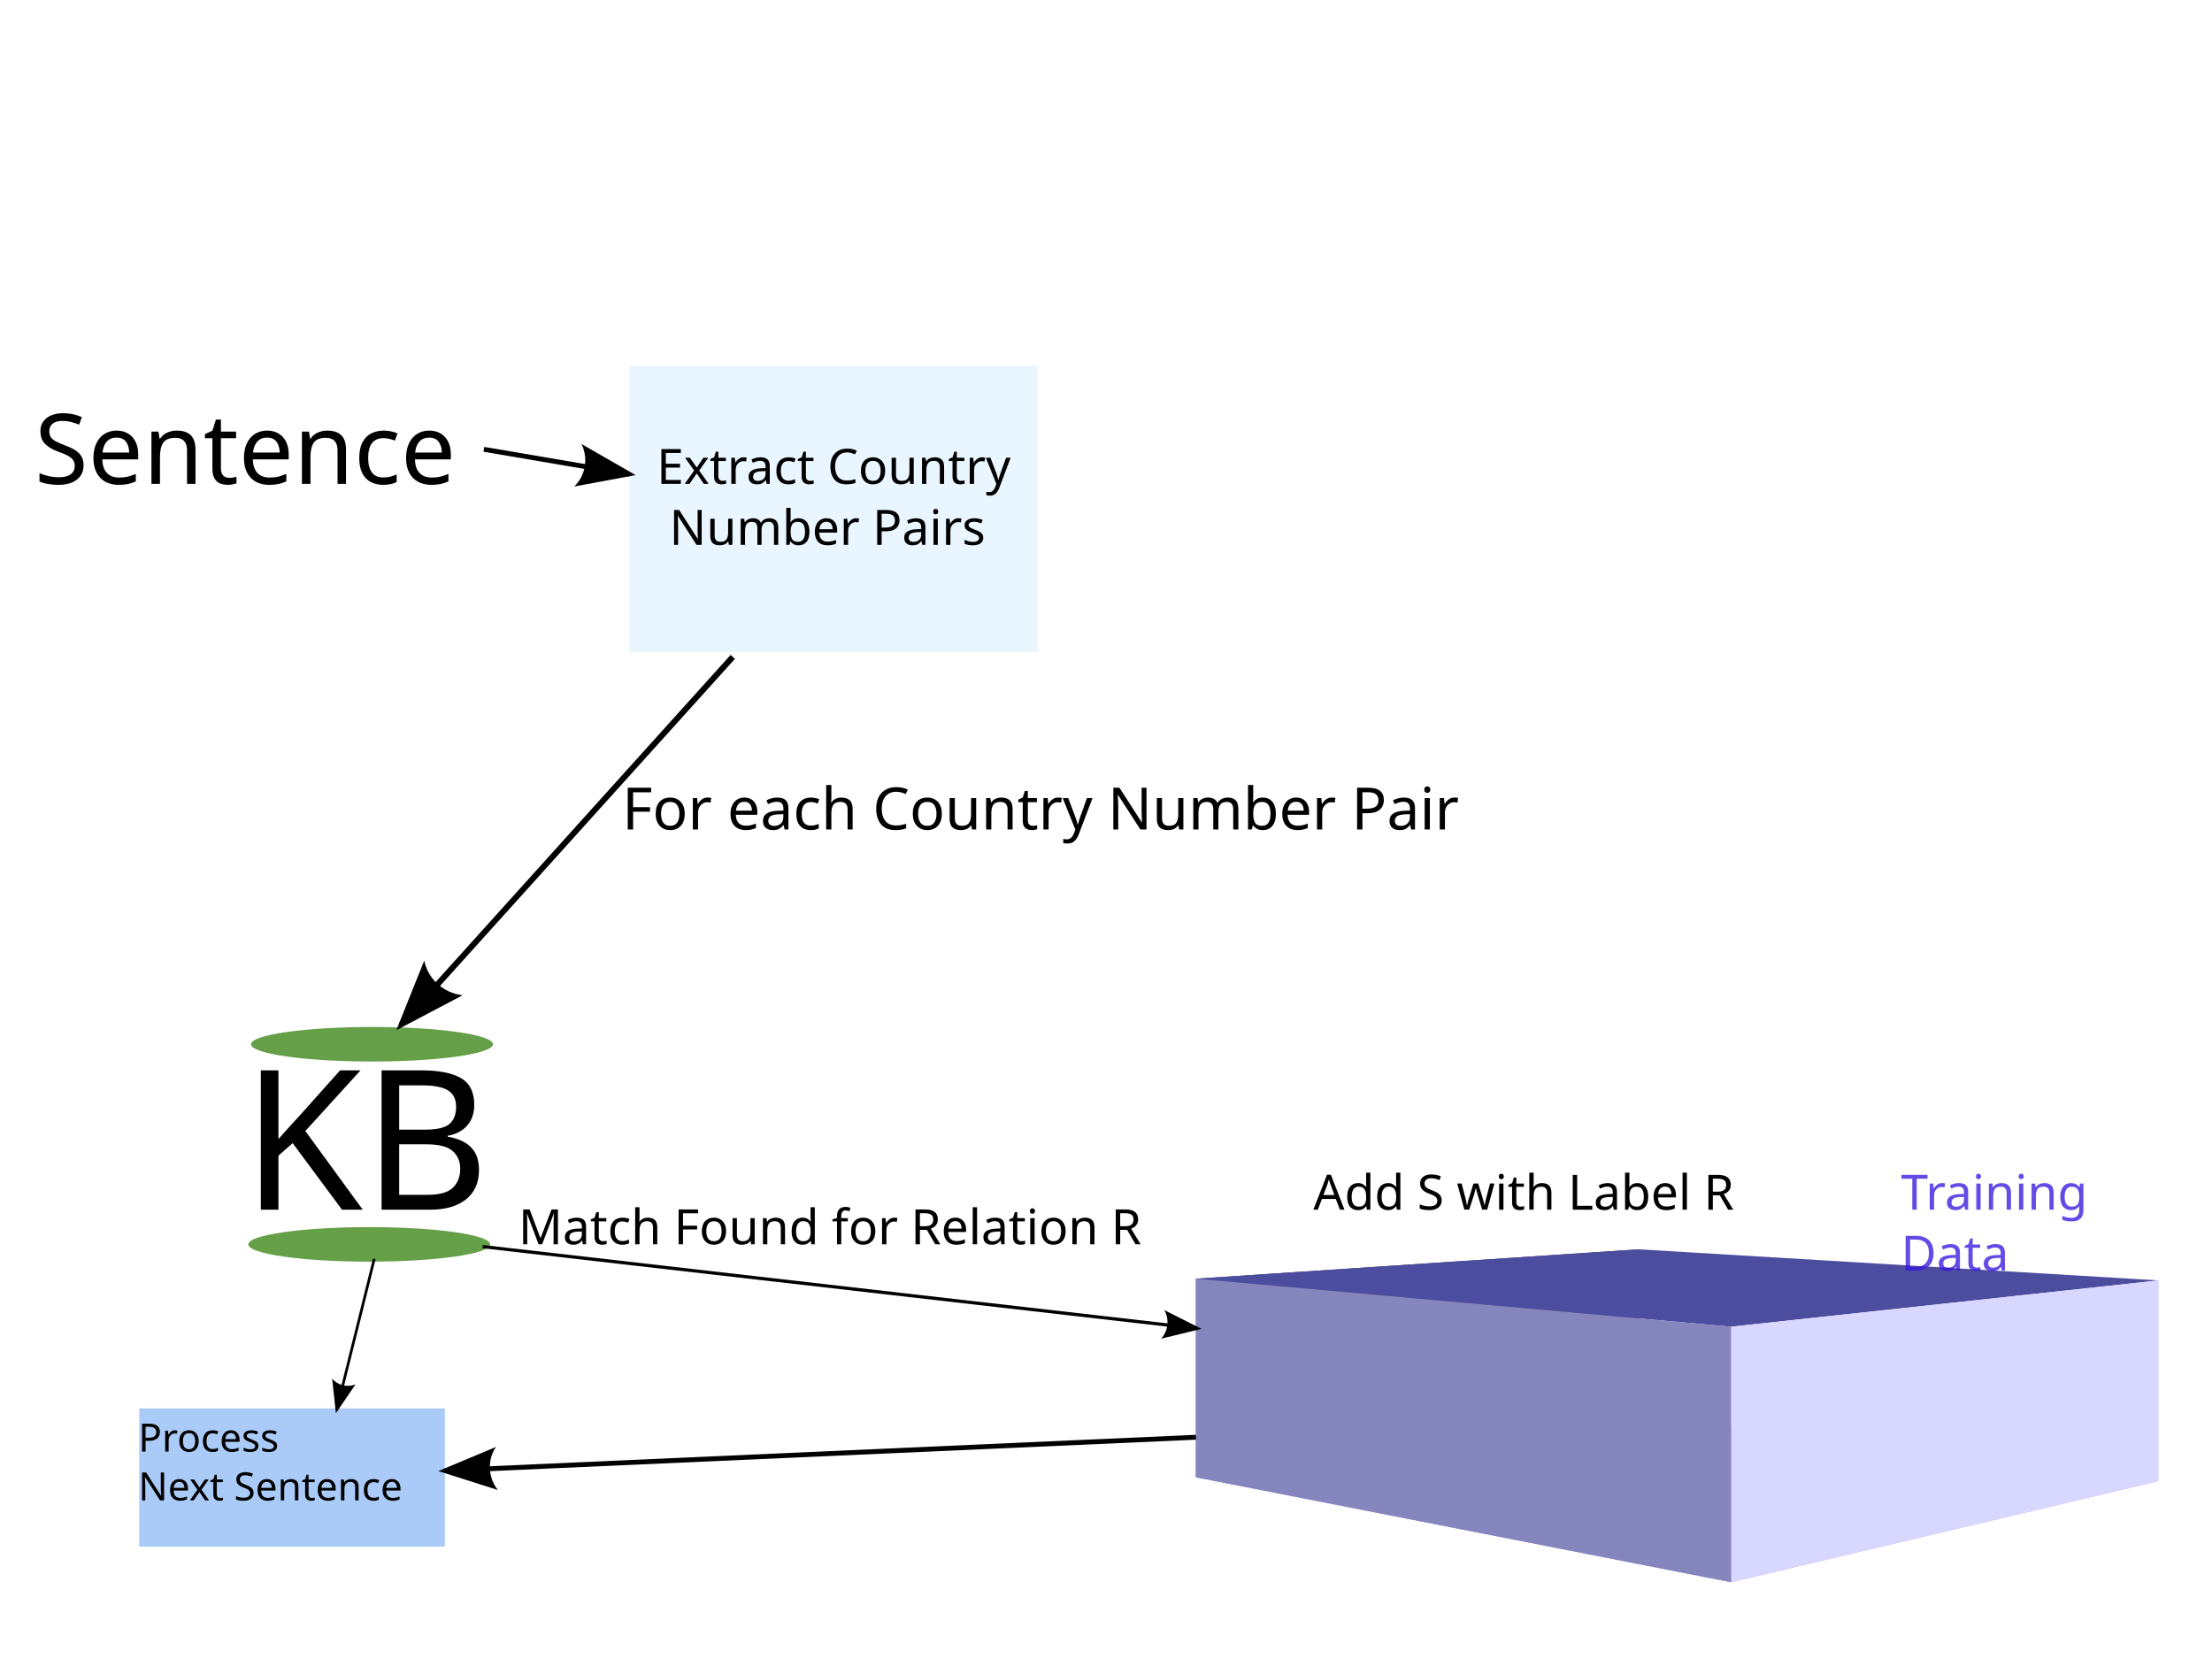
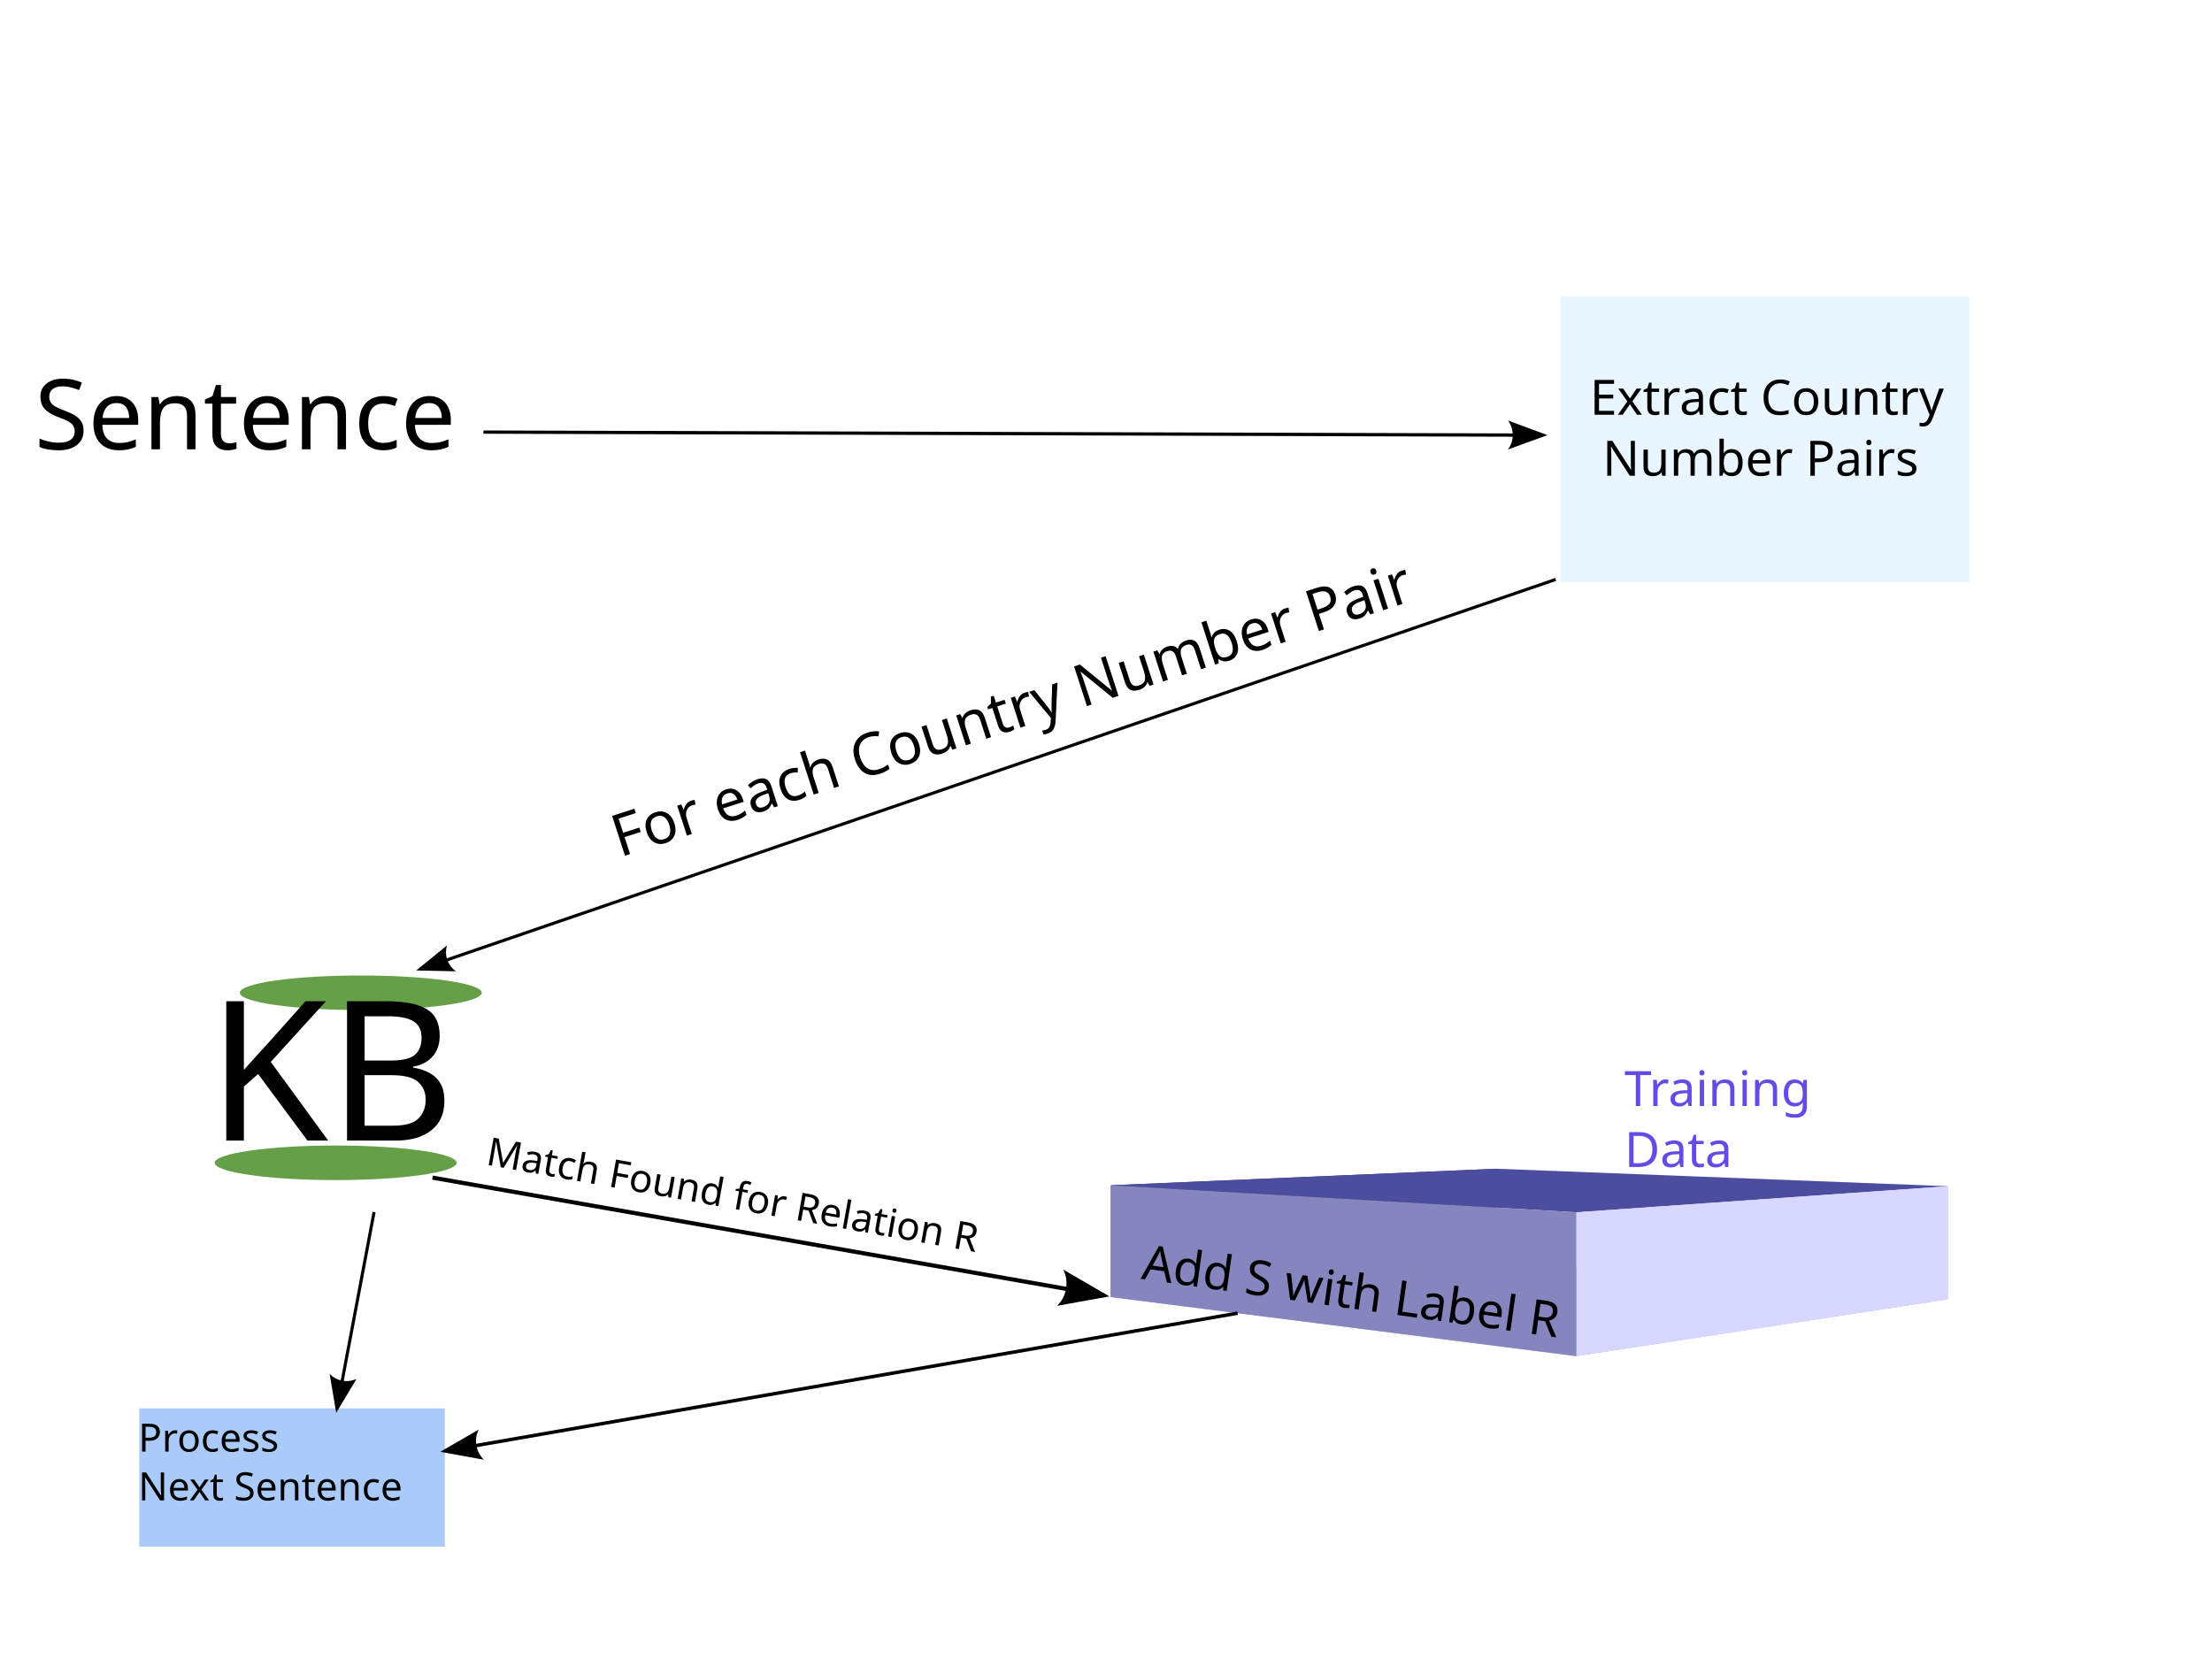
- <svg xmlns="http://www.w3.org/2000/svg" version="1.2" width="453.543" height="340.157" id="svg2">
+ <svg xmlns="http://www.w3.org/2000/svg" xmlns:ns1="http://www.openswatchbook.org/uri/2009/osb" width="453.543" height="340.157" id="svg2" version="1.0">
  <defs id="defs4">
-     <marker refX="0" refY="0" orient="auto" id="Arrow2Lend" style="overflow:visible">
-       <path d="M 8.719,4.034 -2.207,0.016 8.719,-4.002 c -1.745,2.372 -1.735,5.617 -6e-7,8.035 z" transform="matrix(-1.1,0,0,-1.1,-1.1,0)" id="path5657" style="fill-rule:evenodd;stroke-width:0.625;stroke-linejoin:round" />
+     <marker orient="auto" refY="0.0" refX="0.0" id="Arrow2Lend" style="overflow:visible;">
+       <path id="path5657" style="fill-rule:evenodd;stroke-width:0.625;stroke-linejoin:round;" d="M 8.719,4.034 L -2.207,0.016 L 8.719,-4.002 C 6.973,-1.63 6.983,1.616 8.719,4.034 z " transform="scale(1.1) rotate(180) translate(1,0)" />
    </marker>
-     <marker refX="0" refY="0" orient="auto" id="Arrow2Lstart" style="overflow:visible">
-       <path d="M 8.719,4.034 -2.207,0.016 8.719,-4.002 c -1.745,2.372 -1.735,5.617 -6e-7,8.035 z" transform="matrix(1.1,0,0,1.1,1.1,0)" id="path5654" style="fill-rule:evenodd;stroke-width:0.625;stroke-linejoin:round" />
+     <marker orient="auto" refY="0.0" refX="0.0" id="Arrow2Lstart" style="overflow:visible">
+       <path id="path5654" style="fill-rule:evenodd;stroke-width:0.625;stroke-linejoin:round" d="M 8.719,4.034 L -2.207,0.016 L 8.719,-4.002 C 6.973,-1.63 6.983,1.616 8.719,4.034 z " transform="scale(1.1) translate(1,0)" />
    </marker>
-     <linearGradient id="linearGradient3892">
-       <stop id="stop3894" style="stop-color:#e9f6ff;stop-opacity:1" offset="0" />
+     <linearGradient id="linearGradient3892" ns1:paint="solid">
+       <stop style="stop-color:#e9f6ff;stop-opacity:1;" offset="0" id="stop3894" />
    </linearGradient>
  </defs>
-   <g transform="translate(4.149475e-6,-698.0315)" id="layer1">
-     <rect width="83.795" height="58.64" x="129.02" y="773.063" id="rect3880" style="fill:#e9f6ff;fill-opacity:1" />
-     <text x="134.646" y="797.244" id="text5332" xml:space="preserve" style="font-size:40px;font-style:normal;font-weight:normal;line-height:125%;letter-spacing:0px;word-spacing:0px;fill:#000000;fill-opacity:1;stroke:none;font-family:Sans">
-       <tspan x="134.646" y="797.244" id="tspan5334" style="font-size:10px">Extract Country</tspan>
-       <tspan x="134.646" y="809.744" id="tspan5338" style="font-size:10px"> Number Pairs</tspan>
-       <tspan x="134.646" y="822.244" id="tspan5336" />
+   <g id="layer1" transform="translate(4.149475e-6,-698.0315)">
+     <rect style="fill:#e9f6ff;fill-opacity:1" id="rect3880" width="83.795" height="58.64" x="319.973" y="758.833" />
+     <text xml:space="preserve" style="font-size:40px;font-style:normal;font-weight:normal;line-height:125%;letter-spacing:0px;word-spacing:0px;fill:#000000;fill-opacity:1;stroke:none;font-family:Sans" x="325.984" y="783.071" id="text5332">
+       <tspan id="tspan5334" x="325.984" y="783.071" style="font-size:10px">Extract Country</tspan>
+       <tspan x="325.984" y="795.571" style="font-size:10px" id="tspan5338"> Number Pairs</tspan>
+       <tspan x="325.984" y="808.071" id="tspan5336" />
    </text>
-     <g transform="translate(-33.57387,59.80106)" id="g5402">
-       <path d="m 134.646,152.362 a 24.803,3.543 0 1 1 -49.606,0 24.803,3.543 0 1 1 49.606,0 z" transform="translate(-4.149475e-6,699.979)" id="path5366" style="fill:#65a049;fill-opacity:1" />
-       <flowRoot transform="translate(-4.149475e-6,698.0315)" id="flowRoot5407" xml:space="preserve" style="font-size:40px;font-style:normal;font-weight:normal;line-height:125%;letter-spacing:0px;word-spacing:0px;fill:#000000;fill-opacity:1;stroke:none;font-family:Sans">
+     <g id="g5402" transform="translate(-35.86898,49.24355)">
+       <path transform="translate(-4.149475e-6,699.979)" d="m 134.646,152.362 c 0,1.957 -11.105,3.543 -24.803,3.543 -13.698,0 -24.803,-1.586 -24.803,-3.543 0,-1.957 11.105,-3.543 24.803,-3.543 13.698,0 24.803,1.586 24.803,3.543 z" id="path5366" style="fill:#65a049;fill-opacity:1" />
+       <flowRoot xml:space="preserve" id="flowRoot5407" style="font-size:40px;font-style:normal;font-weight:normal;line-height:125%;letter-spacing:0px;word-spacing:0px;fill:#000000;fill-opacity:1;stroke:none;font-family:Sans" transform="translate(-4.149475e-6,698.0315)">
        <flowRegion id="flowRegion5409">
-           <rect width="57.775" height="51.283" x="75.951" y="155.797" id="rect5411" />
+           <rect id="rect5411" width="57.775" height="51.283" x="75.951" y="155.797" />
        </flowRegion>
        <flowPara id="flowPara5413" />
      </flowRoot>
    </g>
-     <g transform="translate(-35.43307,56.69293)" id="g5417">
-       <text x="85.039" y="889.37" id="text5372" xml:space="preserve" style="font-size:40px;font-style:normal;font-weight:normal;line-height:125%;letter-spacing:0px;word-spacing:0px;fill:#000000;fill-opacity:1;stroke:none;font-family:Sans">
-         <tspan x="85.039" y="889.37" id="tspan5376">KB</tspan>
+     <g id="g5417" transform="translate(-35.43307,49.60631)">
+       <text xml:space="preserve" style="font-size:40px;font-style:normal;font-weight:normal;line-height:125%;letter-spacing:0px;word-spacing:0px;fill:#000000;fill-opacity:1;stroke:none;font-family:Sans" x="77.953" y="882.283" id="text5372">
+         <tspan x="77.953" y="882.283" id="tspan5376">KB</tspan>
      </text>
-       <path d="m 134.646,152.362 a 24.803,3.543 0 1 1 -49.606,0 24.803,3.543 0 1 1 49.606,0 z" transform="translate(1.298307,744.1215)" id="path5380" style="fill:#65a049;fill-opacity:1" />
+       <path style="fill:#65a049;fill-opacity:1" id="path5380" d="m 134.646,152.362 a 24.803,3.543 0 1 1 -49.606,0 24.803,3.543 0 1 1 49.606,0 z" transform="translate(-5.587027,734.4821)" />
    </g>
-     <g id="g5384" style="fill:#65a049;fill-opacity:1">
-       <path d="m 245.21,1000.944 109.721,21.509 87.662,-20.74 -106.587,-13.93 z" id="path5394" style="fill:#afafde;fill-rule:evenodd;stroke:none" />
-       <path d="m 245.21,960.213 0,40.73 90.796,-13.161 0,-33.591 z" id="path5386" style="fill:#353564;fill-rule:evenodd;stroke:none" />
-       <path d="m 336.006,954.192 106.587,6.373 0,41.147 -106.587,-13.93 z" id="path5396" style="fill:#e9e9ff;fill-rule:evenodd;stroke:none" />
-       <path d="m 245.21,960.213 109.721,9.841 87.662,-9.489 -106.587,-6.373 z" id="path5388" style="fill:#4d4d9f;fill-rule:evenodd;stroke:none" />
-       <path d="m 354.931,970.054 0,52.398 87.662,-20.74 0,-41.147 z" id="path5392" style="fill:#d7d7ff;fill-rule:evenodd;stroke:none" />
-       <path d="m 245.21,960.213 109.721,9.841 0,52.398 -109.721,-21.509 z" id="path5390" style="fill:#8686bf;fill-rule:evenodd;stroke:none" />
+     <g style="fill:#65a049;fill-opacity:1" id="g5384">
+       <path id="path5394" style="fill:#afafde;fill-rule:evenodd;stroke:none" d="m 227.767,963.984 95.432,12.107 76.246,-11.675 -92.706,-7.841 z" />
+       <path id="path5386" style="fill:#353564;fill-rule:evenodd;stroke:none" d="m 227.767,941.057 0,22.927 78.972,-7.408 0,-18.908 z" />
+       <path id="path5396" style="fill:#e9e9ff;fill-rule:evenodd;stroke:none" d="m 306.739,937.667 92.706,3.587 0,23.162 -92.706,-7.841 z" />
+       <path id="path5388" style="fill:#4d4d9f;fill-rule:evenodd;stroke:none" d="m 227.767,941.057 95.432,5.539 76.246,-5.341 -92.706,-3.587 z" />
+       <path id="path5392" style="fill:#d7d7ff;fill-rule:evenodd;stroke:none" d="m 323.199,946.596 0,29.495 76.246,-11.675 0,-23.162 z" />
+       <path id="path5390" style="fill:#8686bf;fill-rule:evenodd;stroke:none" d="m 227.767,941.057 95.432,5.539 0,29.495 -95.432,-12.107 z" />
    </g>
-     <text x="7.087" y="797.244" id="text5422" xml:space="preserve" style="font-size:20px;font-style:normal;font-weight:normal;line-height:125%;letter-spacing:0px;word-spacing:0px;fill:#000000;fill-opacity:1;stroke:none;font-family:Sans">
-       <tspan x="7.087" y="797.244" id="tspan5424">Sentence</tspan>
+     <text xml:space="preserve" style="font-size:20px;font-style:normal;font-weight:normal;line-height:125%;letter-spacing:0px;word-spacing:0px;fill:#000000;fill-opacity:1;stroke:none;font-family:Sans" x="7.087" y="790.157" id="text5422">
+       <tspan id="tspan5424" x="7.087" y="790.157">Sentence</tspan>
    </text>
-     <path d="M 150.244,832.721 82.316,908.056" id="path5428" style="fill:none;stroke:#000000;stroke-width:1.2px;stroke-linecap:butt;stroke-linejoin:miter;stroke-opacity:1;marker-end:url(#Arrow2Lend);display:inline" />
-     <text x="269.29" y="946.068" transform="scale(1.000005,0.9999951)" id="text5436" xml:space="preserve" style="font-size:40px;font-style:normal;font-weight:normal;line-height:125%;letter-spacing:0px;word-spacing:0px;fill:#000000;fill-opacity:1;stroke:none;font-family:Sans">
-       <tspan x="269.29" y="946.068" id="tspan5438" style="font-size:10px">Add S with Label R</tspan>
+     <path style="fill:none;stroke:#000000;stroke-width:0.635;stroke-linecap:butt;stroke-linejoin:miter;stroke-miterlimit:4;stroke-opacity:1;stroke-dasharray:none;marker-end:url(#Arrow2Lend);display:inline" d="M 318.984,816.836 86.146,896.722" id="path5428" />
+     <text xml:space="preserve" style="font-size:40px;font-style:normal;font-weight:normal;line-height:125%;letter-spacing:0px;word-spacing:0px;fill:#000000;fill-opacity:1;stroke:none;font-family:Sans" x="365.388" y="918.282" id="text5436" transform="matrix(0.9902474,0.1393554,-0.139354,0.9902377,0,0)">
+       <tspan id="tspan5438" x="365.388" y="918.282" style="font-size:10px">Add S with Label R</tspan>
    </text>
-     <text x="106.299" y="953.15" id="text5440" xml:space="preserve" style="font-size:10px;font-style:normal;font-weight:normal;line-height:125%;letter-spacing:0px;word-spacing:0px;fill:#000000;fill-opacity:1;stroke:none;font-family:Sans">
-       <tspan x="106.299" y="953.15" id="tspan5442">Match Found for Relation R</tspan>
+     <text xml:space="preserve" style="font-size:8px;font-style:normal;font-weight:normal;line-height:125%;letter-spacing:0px;word-spacing:0px;fill:#000000;fill-opacity:1;stroke:none;font-family:Sans" x="262.547" y="904.73" id="text5440" transform="matrix(0.9844321,0.1757666,-0.1757666,0.9844317,0,0)">
+       <tspan id="tspan5442" x="262.547" y="904.73">Match Found for Relation R</tspan>
    </text>
-     <text x="127.559" y="868.11" id="text5444" xml:space="preserve" style="font-size:40px;font-style:normal;font-weight:normal;line-height:125%;letter-spacing:0px;word-spacing:0px;fill:#000000;fill-opacity:1;stroke:none;font-family:Sans">
-       <tspan x="127.559" y="868.11" id="tspan5446" style="font-size:12px">For each Country Number Pair</tspan>
+     <text xml:space="preserve" style="font-size:40px;font-style:normal;font-weight:normal;line-height:125%;letter-spacing:0px;word-spacing:0px;fill:#000000;fill-opacity:1;stroke:none;font-family:Sans" x="-148.258" y="870.485" id="text5444" transform="matrix(0.9513914,-0.3079844,0.3079844,0.9513914,0,0)">
+       <tspan id="tspan5446" x="-148.258" y="870.485" style="font-size:12px">For each Country Number Pair</tspan>
    </text>
-     <path d="m 99.213,92.126 29.807,5.082" transform="translate(-4.149475e-6,698.0315)" id="path6076" style="fill:none;stroke:#000000;stroke-width:1px;stroke-linecap:butt;stroke-linejoin:miter;stroke-opacity:1;marker-start:none;marker-end:url(#Arrow2Lend);display:inline" />
-     <path d="m 92.989,213.301 c -3.705,-1.293 -7.467,-2.453 -11.246,-3.52 -2.699,-0.719 -5.036,-1.882 -7.21,-3.613 -1.477,-1.318 -2.96,-2.631 -4.436,-3.952 -1.351,-1.261 -2.241,-2.679 -2.8,-4.429 -0.545,-1.961 -0.848,-3.978 -1.317,-5.957 -0.368,-1.644 -0.854,-3.258 -1.223,-4.901 -0.245,-1.077 -0.279,-2.18 -0.302,-3.279 -0.01,-1.341 -0.199,-2.675 -0.458,-3.988 -0.45,-1.747 -0.909,-3.499 -1.589,-5.172 -0.601,-1.254 -0.917,-2.591 -1.06,-3.966 -0.105,-1.173 -0.061,-2.35 -0.226,-3.517 -0.129,-1.175 -0.487,-2.308 -0.843,-3.429 -0.444,-1.342 -0.652,-2.739 -0.787,-4.141 -0.096,-1.096 -0.097,-2.197 -0.088,-3.296 0.017,-1.58 0.031,-3.161 0.027,-4.741 -0.067,-1.359 0.009,-2.701 0.176,-4.049 0.103,-1.36 0.326,-2.705 0.507,-4.055 0.127,-1.43 0.251,-2.854 0.476,-4.272 0.235,-1.643 0.59,-3.265 0.859,-4.903 0.221,-1.842 0.546,-3.67 0.814,-5.505 0.283,-1.632 0.57,-3.262 0.725,-4.911 0.08,-1.897 0.2,-3.79 0.338,-5.684 0.153,-1.467 0.412,-2.92 0.566,-4.387 0.07,-1.863 0.217,-3.707 0.475,-5.554 0.25,-1.622 0.411,-3.255 0.507,-4.893 0.008,-1.387 0.107,-2.765 0.252,-4.144 0.064,-0.964 0.293,-1.904 0.467,-2.851 0,0 6.098,-2.973 6.098,-2.973 l 0,0 c -0.163,0.945 -0.432,1.871 -0.519,2.828 -0.16,1.367 -0.28,2.728 -0.262,4.106 -0.084,1.672 -0.309,3.33 -0.556,4.984 -0.274,1.822 -0.424,3.638 -0.405,5.482 -0.125,1.485 -0.438,2.941 -0.648,4.414 -0.15,1.887 -0.26,3.77 -0.282,5.662 -0.126,1.676 -0.443,3.321 -0.757,4.97 -0.256,1.83 -0.587,3.649 -0.76,5.49 -0.247,1.648 -0.673,3.263 -0.883,4.918 -0.234,1.404 -0.336,2.815 -0.438,4.234 -0.184,1.349 -0.451,2.686 -0.517,4.048 -0.154,1.33 -0.315,2.65 -0.243,3.994 -0.007,1.573 0.002,3.147 0.013,4.72 0.009,1.083 0.001,2.166 0.058,3.248 0.095,1.356 0.262,2.711 0.703,4.005 0.391,1.147 0.766,2.313 0.925,3.519 0.178,1.183 0.154,2.365 0.214,3.559 0.123,1.316 0.382,2.603 0.946,3.81 0.681,1.714 1.126,3.507 1.632,5.278 0.313,1.334 0.546,2.703 0.579,4.074 0.012,1.062 0.037,2.127 0.225,3.175 0.317,1.655 0.783,3.277 1.135,4.924 0.482,1.958 0.796,3.954 1.332,5.899 0.503,1.65 1.348,2.946 2.624,4.119 1.444,1.327 2.899,2.643 4.371,3.938 2.078,1.613 4.382,2.787 6.927,3.499 3.819,1.173 7.633,2.354 11.488,3.406 0,0 -5.603,3.779 -5.603,3.779 z" transform="translate(-4.149475e-6,698.0315)" id="path6998" style="opacity:0.782;fill:none;stroke-width:1.067;stroke-miterlimit:4;stroke-dasharray:none" />
-     <rect width="62.66" height="28.346" x="28.548" y="986.803" id="rect7018" style="opacity:0.782;fill:#65a0f3;fill-opacity:0.699;stroke-width:0.291;stroke-miterlimit:4;stroke-dasharray:none" />
-     <text x="28.346" y="995.669" id="text7020" xml:space="preserve" style="font-size:8px;font-style:normal;font-weight:normal;line-height:125%;letter-spacing:0px;word-spacing:0px;fill:#000000;fill-opacity:1;stroke:none;font-family:Sans">
-       <tspan x="28.346" y="995.669" id="tspan7022">Process </tspan>
+     <path style="fill:none;stroke:#000000;stroke-width:0.672;stroke-linecap:butt;stroke-linejoin:miter;stroke-miterlimit:4;stroke-opacity:1;stroke-dasharray:none;marker-start:none;marker-end:url(#Arrow2Lend);display:inline" d="m 99.115,786.627 217.27,0.631" id="path6076" />
+     <path style="opacity:0.782;fill:none;stroke-width:1.067;stroke-miterlimit:4;stroke-dasharray:none" id="path6998" d="m 92.989,213.301 c -3.705,-1.293 -7.467,-2.453 -11.246,-3.52 -2.699,-0.719 -5.036,-1.882 -7.21,-3.613 -1.477,-1.318 -2.96,-2.631 -4.436,-3.952 -1.351,-1.261 -2.241,-2.679 -2.8,-4.429 -0.545,-1.961 -0.848,-3.978 -1.317,-5.957 -0.368,-1.644 -0.854,-3.258 -1.223,-4.901 -0.245,-1.077 -0.279,-2.18 -0.302,-3.279 -0.01,-1.341 -0.199,-2.675 -0.458,-3.988 -0.45,-1.747 -0.909,-3.499 -1.589,-5.172 -0.601,-1.254 -0.917,-2.591 -1.06,-3.966 -0.105,-1.173 -0.061,-2.35 -0.226,-3.517 -0.129,-1.175 -0.487,-2.308 -0.843,-3.429 -0.444,-1.342 -0.652,-2.739 -0.787,-4.141 -0.096,-1.096 -0.097,-2.197 -0.088,-3.296 0.017,-1.58 0.031,-3.161 0.027,-4.741 -0.067,-1.359 0.009,-2.701 0.176,-4.049 0.103,-1.36 0.326,-2.705 0.507,-4.055 0.127,-1.43 0.251,-2.854 0.476,-4.272 0.235,-1.643 0.59,-3.265 0.859,-4.903 0.221,-1.842 0.546,-3.67 0.814,-5.505 0.283,-1.632 0.57,-3.262 0.725,-4.911 0.08,-1.897 0.2,-3.79 0.338,-5.684 0.153,-1.467 0.412,-2.92 0.566,-4.387 0.07,-1.863 0.217,-3.707 0.475,-5.554 0.25,-1.622 0.411,-3.255 0.507,-4.893 0.008,-1.387 0.107,-2.765 0.252,-4.144 0.064,-0.964 0.293,-1.904 0.467,-2.851 0,0 6.098,-2.973 6.098,-2.973 l 0,0 c -0.163,0.945 -0.432,1.871 -0.519,2.828 -0.16,1.367 -0.28,2.728 -0.262,4.106 -0.084,1.672 -0.309,3.33 -0.556,4.984 -0.274,1.822 -0.424,3.638 -0.405,5.482 -0.125,1.485 -0.438,2.941 -0.648,4.414 -0.15,1.887 -0.26,3.77 -0.282,5.662 -0.126,1.676 -0.443,3.321 -0.757,4.97 -0.256,1.83 -0.587,3.649 -0.76,5.49 -0.247,1.648 -0.673,3.263 -0.883,4.918 -0.234,1.404 -0.336,2.815 -0.438,4.234 -0.184,1.349 -0.451,2.686 -0.517,4.048 -0.154,1.33 -0.315,2.65 -0.243,3.994 -0.007,1.573 0.002,3.147 0.013,4.72 0.009,1.083 0.001,2.166 0.058,3.248 0.095,1.356 0.262,2.711 0.703,4.005 0.391,1.147 0.766,2.313 0.925,3.519 0.178,1.183 0.154,2.365 0.214,3.559 0.123,1.316 0.382,2.603 0.946,3.81 0.681,1.714 1.126,3.507 1.632,5.278 0.313,1.334 0.546,2.703 0.579,4.074 0.012,1.062 0.037,2.127 0.225,3.175 0.317,1.655 0.783,3.277 1.135,4.924 0.482,1.958 0.796,3.954 1.332,5.899 0.503,1.65 1.348,2.946 2.624,4.119 1.444,1.327 2.899,2.643 4.371,3.938 2.078,1.613 4.382,2.787 6.927,3.499 3.819,1.173 7.633,2.354 11.488,3.406 0,0 -5.603,3.779 -5.603,3.779 z" transform="translate(-4.149475e-6,698.0315)" />
+     <rect style="opacity:0.782;fill:#65a0f3;fill-opacity:0.699;stroke-width:0.291;stroke-miterlimit:4;stroke-dasharray:none" id="rect7018" width="62.66" height="28.346" x="28.548" y="986.803" />
+     <text xml:space="preserve" style="font-size:8px;font-style:normal;font-weight:normal;line-height:125%;letter-spacing:0px;word-spacing:0px;fill:#000000;fill-opacity:1;stroke:none;font-family:Sans" x="28.346" y="995.669" id="text7020">
+       <tspan id="tspan7022" x="28.346" y="995.669">Process </tspan>
      <tspan x="28.346" y="1005.669" id="tspan7024">Next Sentence</tspan>
    </text>
-     <path d="M 245.21,294.688 91.208,301.549" transform="translate(-4.149475e-6,698.0315)" id="path7026" style="fill:none;stroke:#000000;stroke-width:0.999;stroke-linecap:butt;stroke-linejoin:miter;stroke-miterlimit:4;stroke-opacity:1;stroke-dasharray:none;marker-end:url(#Arrow2Lend)" />
-     <path d="m 76.74,956.142 -7.697,30.931" id="path7212" style="fill:none;stroke:#000000;stroke-width:0.558px;stroke-linecap:butt;stroke-linejoin:miter;stroke-opacity:1;marker-end:url(#Arrow2Lend);display:inline" />
-     <text x="389.764" y="946.063" id="text7398" xml:space="preserve" style="font-size:10px;font-style:normal;font-weight:normal;line-height:125%;letter-spacing:0px;word-spacing:0px;fill:#3716de;fill-opacity:0.767;stroke:none;font-family:Sans">
-       <tspan x="389.764" y="946.063" id="tspan7404" style="fill:#3716de;fill-opacity:0.767">Training</tspan>
-       <tspan x="389.764" y="958.563" id="tspan7410" style="fill:#3716de;fill-opacity:0.767">Data</tspan>
+     <path style="fill:none;stroke:#000000;stroke-width:0.709;stroke-linecap:butt;stroke-linejoin:miter;stroke-miterlimit:4;stroke-opacity:1;stroke-dasharray:none;marker-end:url(#Arrow2Lend)" d="M 253.756,269.25 91.208,297.5" id="path7026" transform="translate(-4.149475e-6,698.0315)" />
+     <path style="fill:none;stroke:#000000;stroke-width:0.635px;stroke-linecap:butt;stroke-linejoin:miter;stroke-opacity:1;marker-end:url(#Arrow2Lend);display:inline" d="m 76.702,946.541 -7.626,40.359" id="path7212" />
+     <text xml:space="preserve" style="font-size:10px;font-style:normal;font-weight:normal;line-height:125%;letter-spacing:0px;word-spacing:0px;fill:#3716de;fill-opacity:0.767;stroke:none;font-family:Sans" x="333.071" y="924.803" id="text7398">
+       <tspan x="333.071" y="924.803" id="tspan7404" style="fill:#3716de;fill-opacity:0.767">Training</tspan>
+       <tspan x="333.071" y="937.303" id="tspan7410" style="fill:#3716de;fill-opacity:0.767">Data</tspan>
    </text>
-     <path d="M 98.952,953.629 245.485,970.408" id="path7633" style="fill:none;stroke:#000000;stroke-width:0.667;stroke-linecap:butt;stroke-linejoin:miter;stroke-miterlimit:4;stroke-opacity:1;stroke-dasharray:none;marker-end:url(#Arrow2Lend)" />
+     <path style="fill:none;stroke:#000000;stroke-width:0.852;stroke-linecap:butt;stroke-linejoin:miter;stroke-miterlimit:4;stroke-opacity:1;stroke-dasharray:none;marker-end:url(#Arrow2Lend)" d="M 88.679,939.489 226.345,963.657" id="path7633" />
  </g>
</svg>
